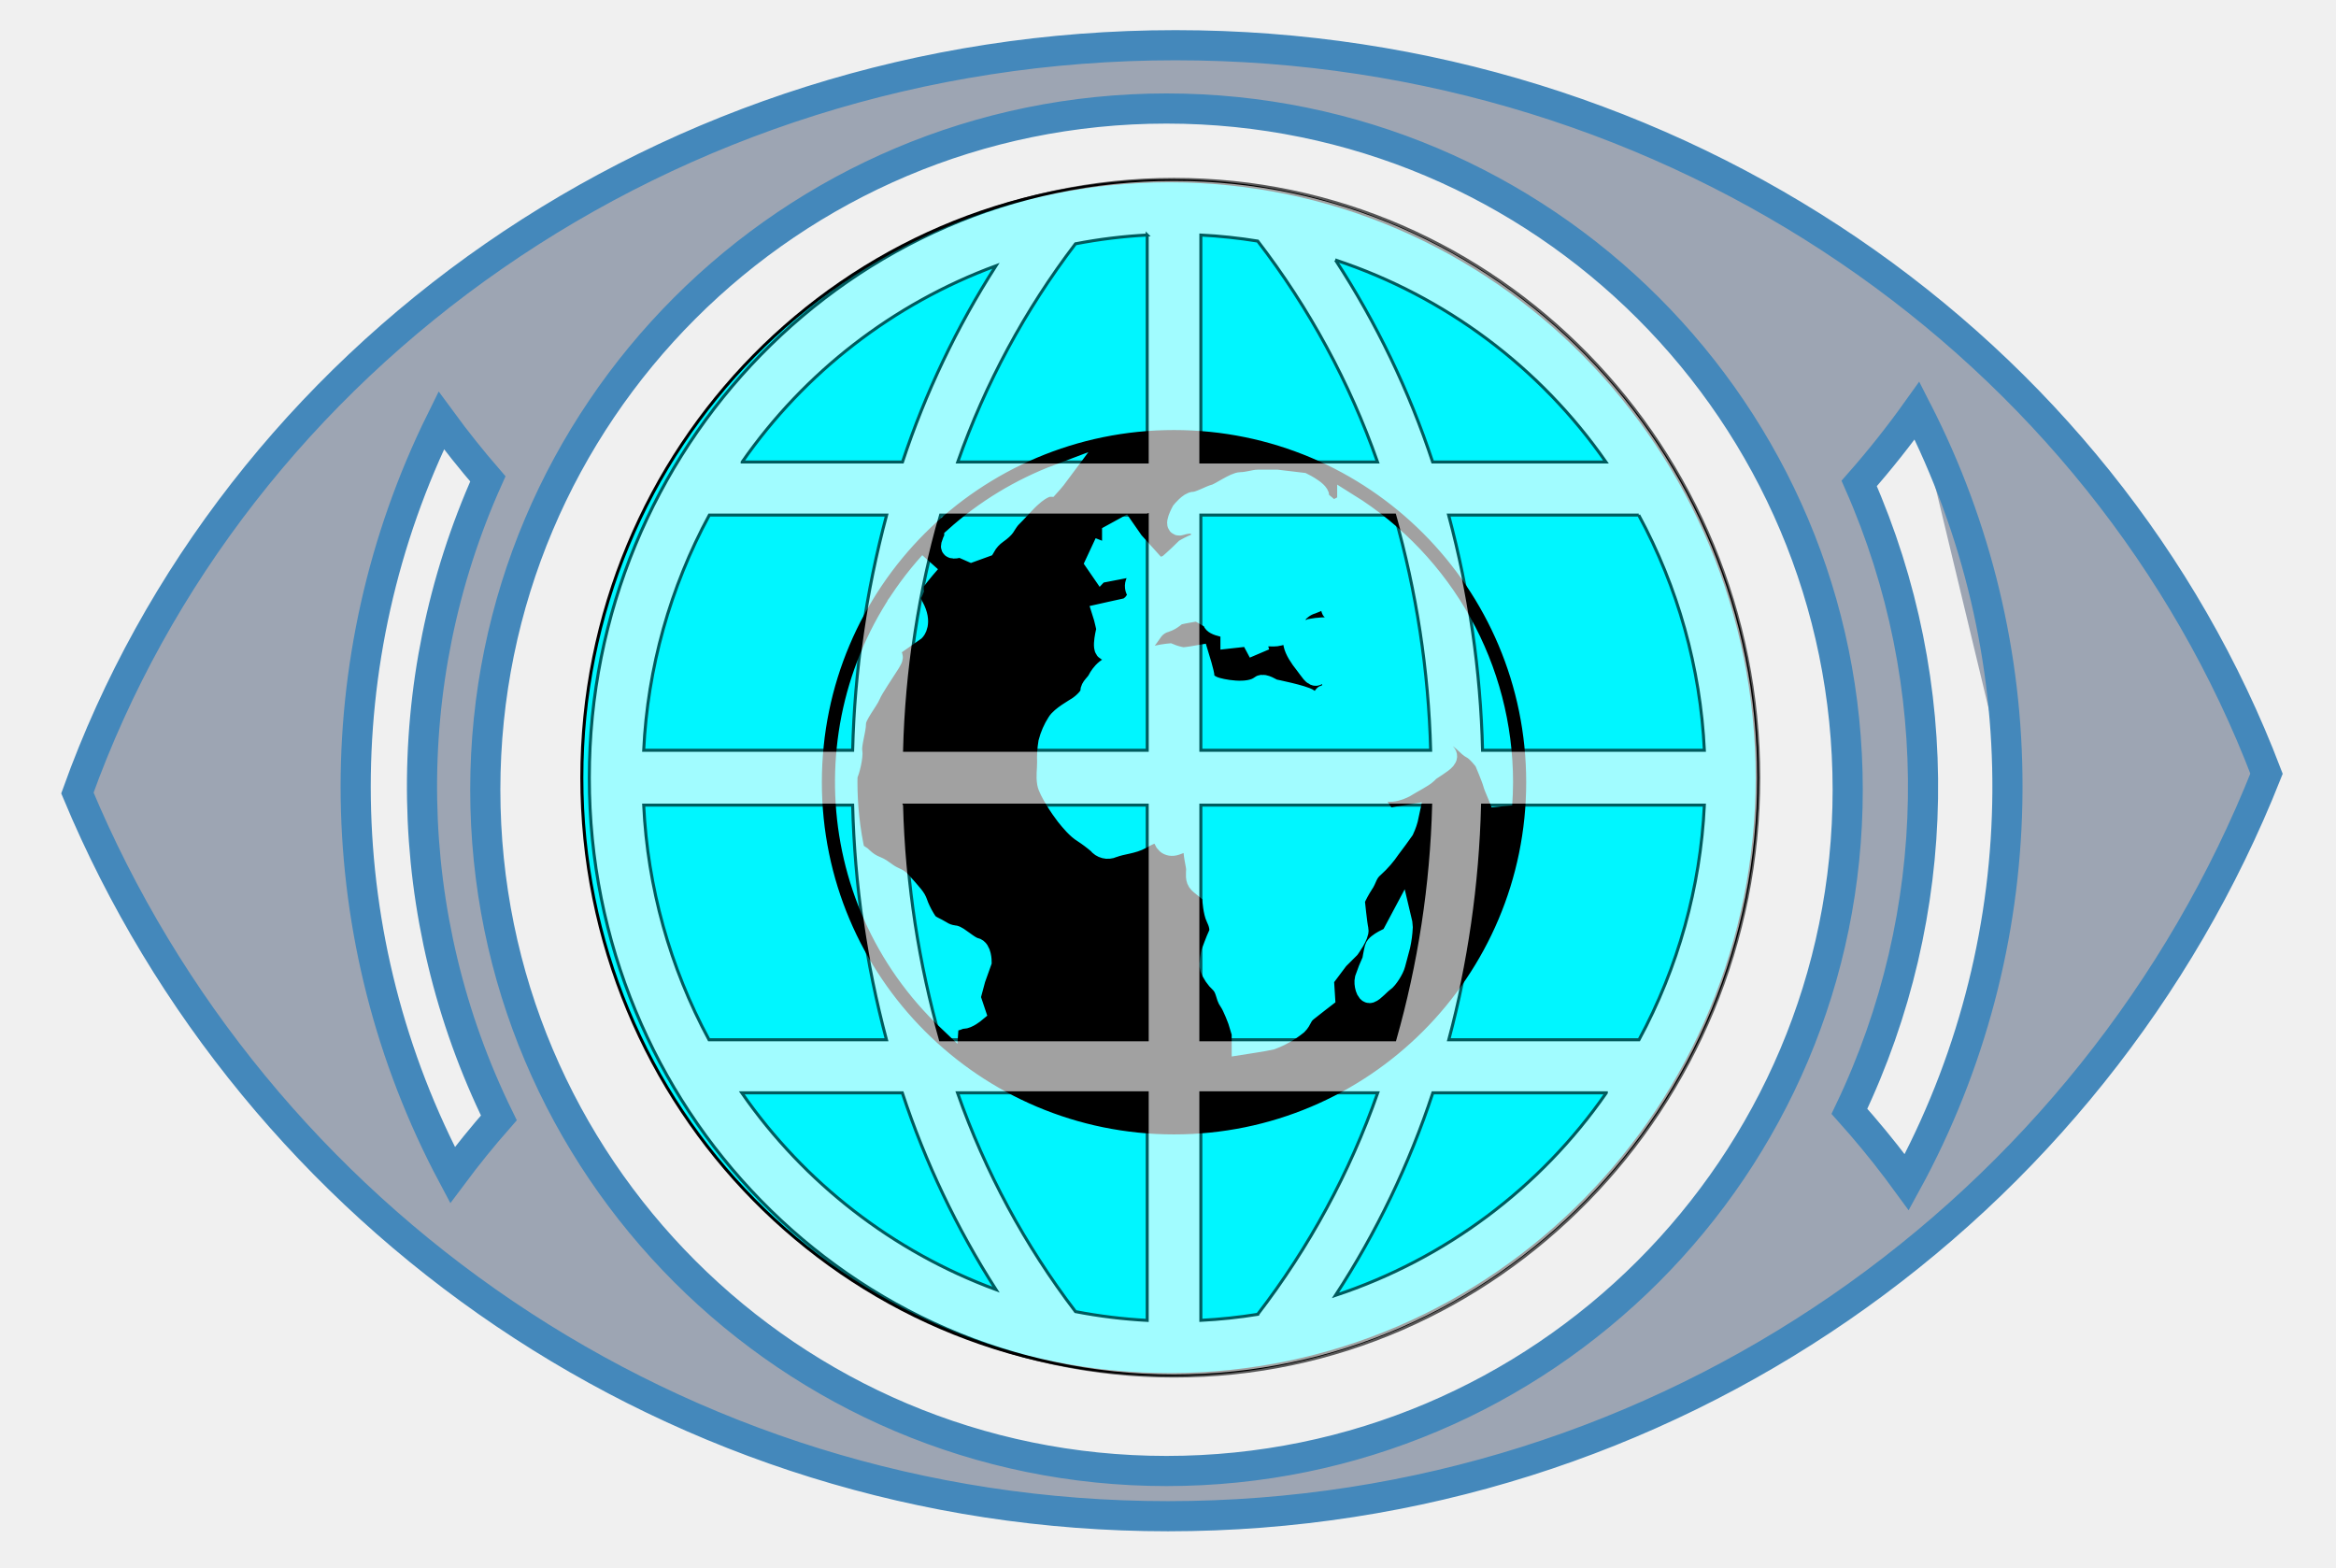
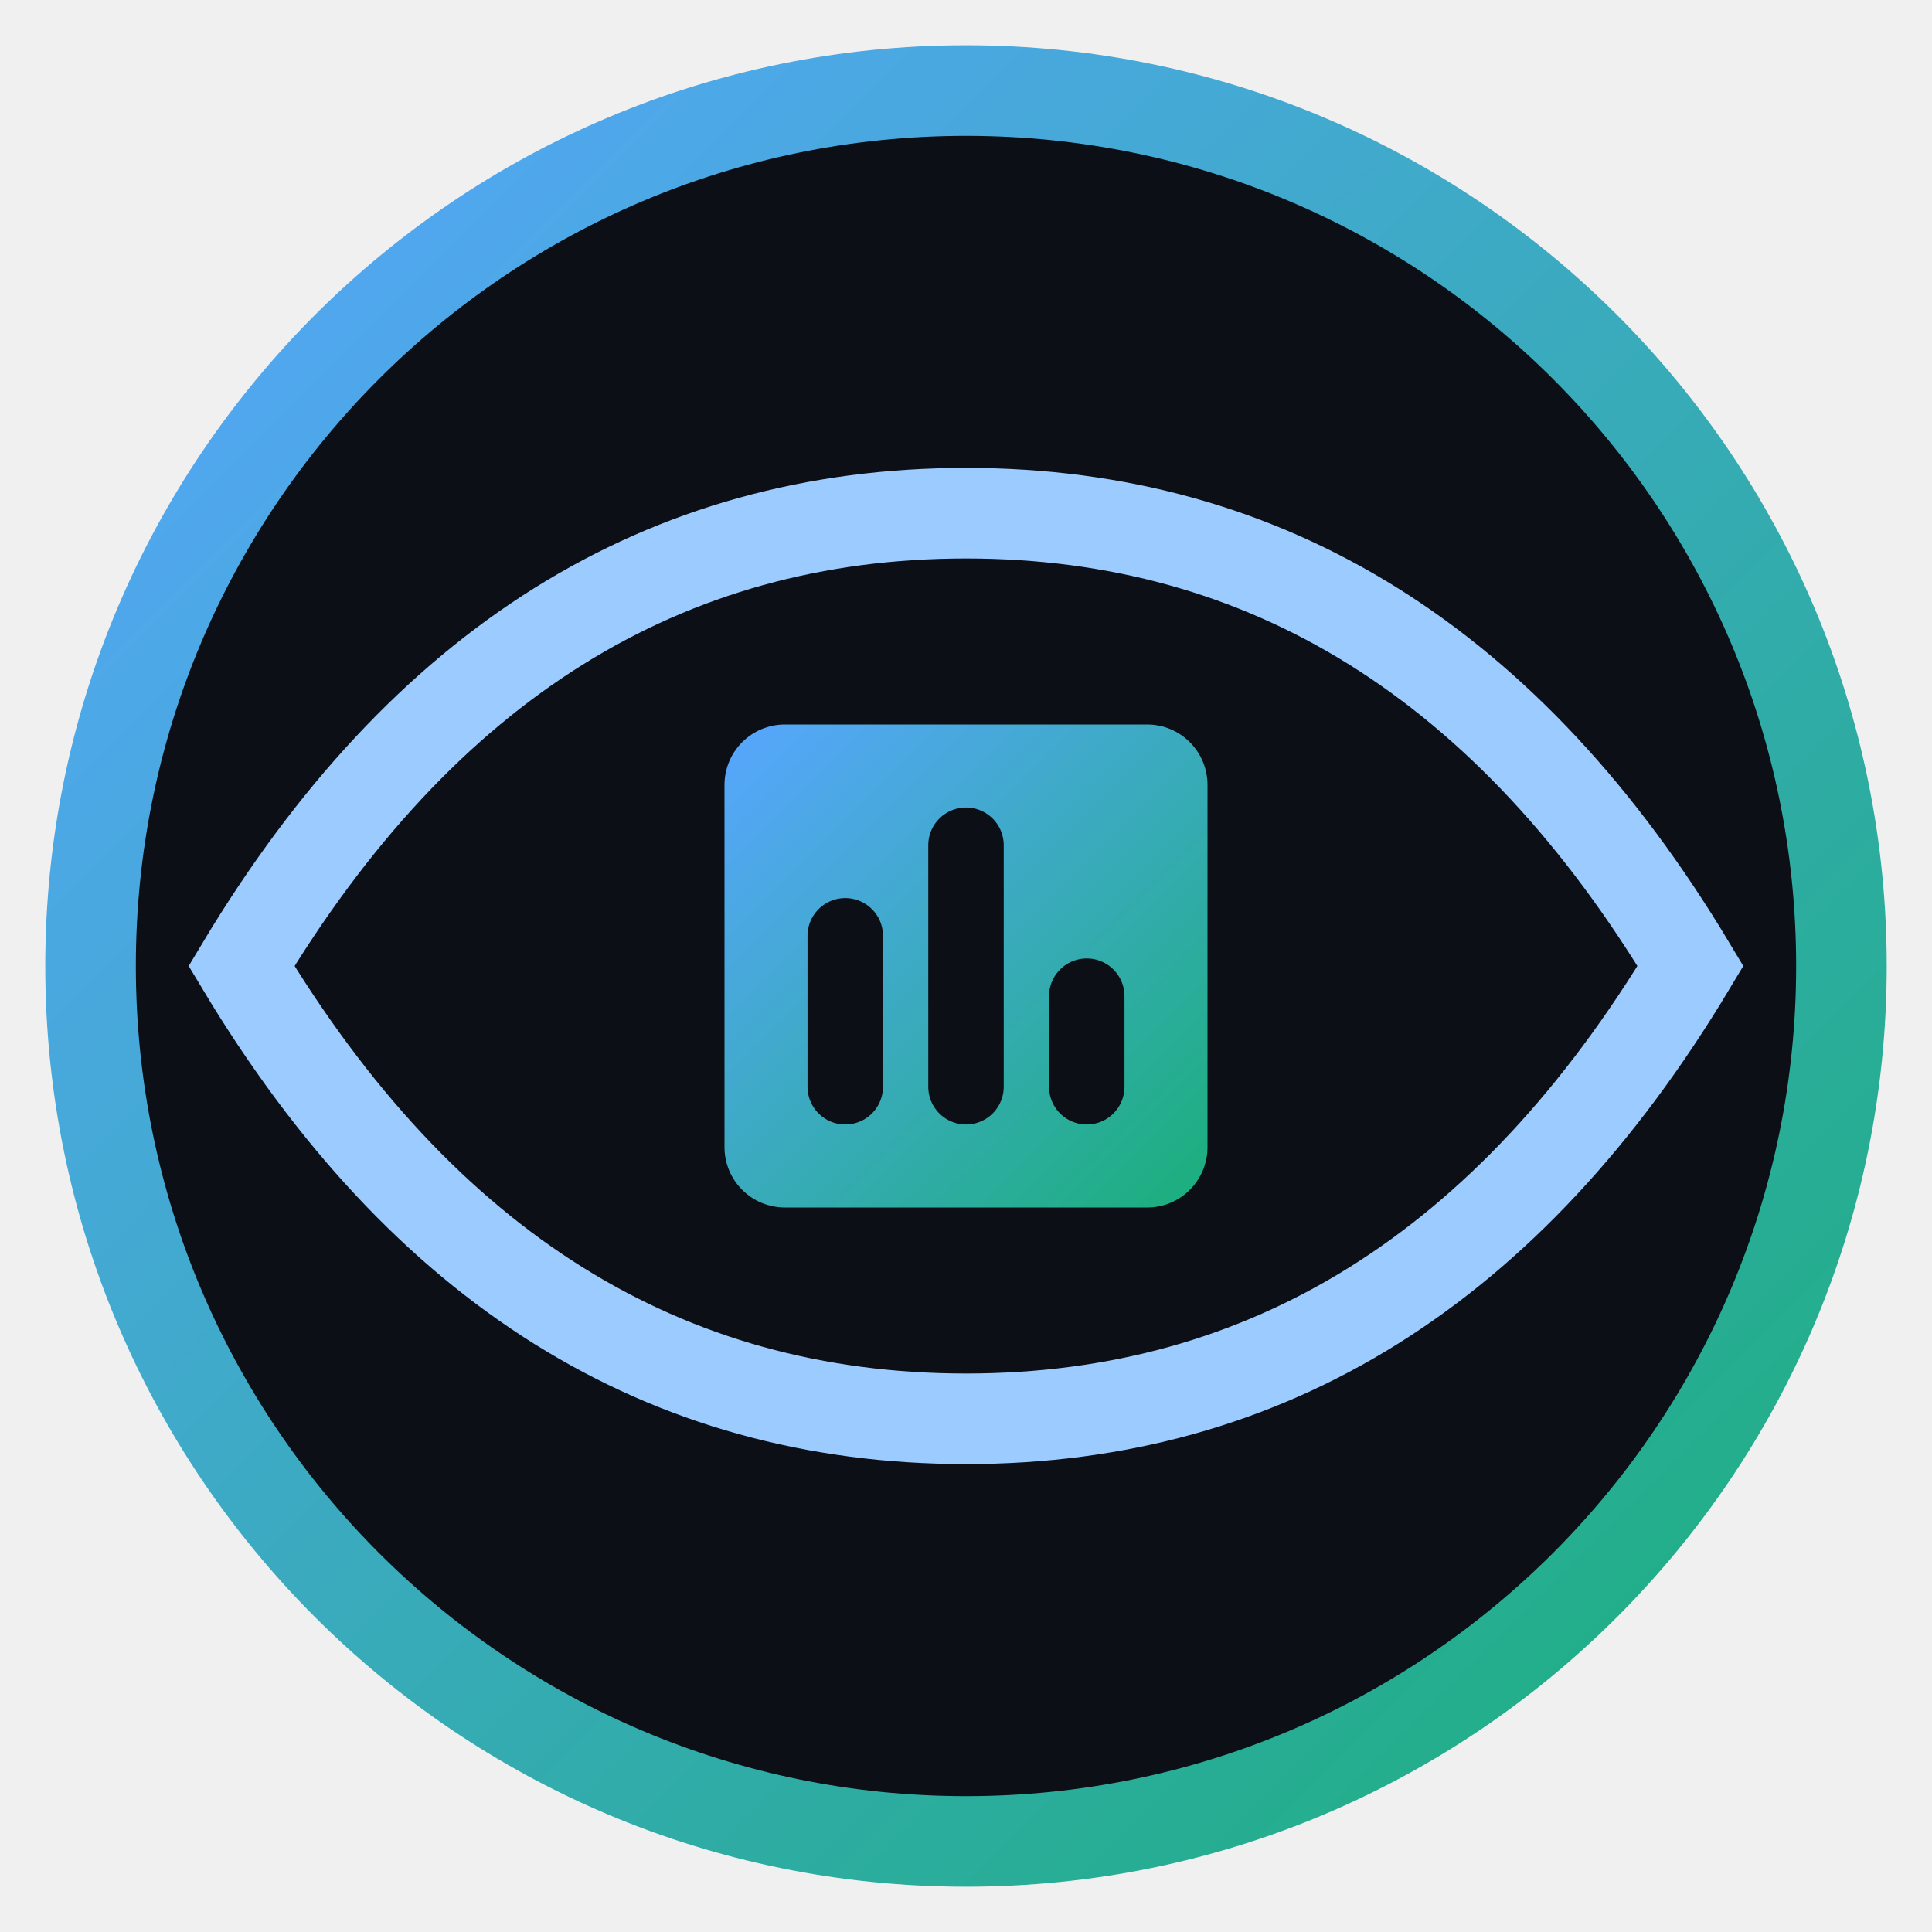
- <svg xmlns="http://www.w3.org/2000/svg" viewBox="180 120 775 520" role="img" aria-labelledby="logo-title">
+ <svg xmlns="http://www.w3.org/2000/svg" viewBox="0 0 64 64">
  <defs>
-     <style>
-       .cls-4 {
-         fill: #fff;
-       }
- 
-       .cls-2, .cls-4 {
-         stroke: #000;
-         stroke-width: 1px;
-       }
- 
-       .cls-1 {
-         fill: #4454727a;
-         stroke: #48b;
-         stroke-width: 10px;
-       }
- 
-       .cls-1, .cls-2, .cls-3, .cls-4 {
-         fill-rule: evenodd;
-       }
- 
-       .cls-2 {
-         fill: #00f6ff;
-       }
- 
-       .cls-3 {
-         stroke: #00f6ff;
-         stroke-linecap: round;
-         stroke-width: 6.99px;
-       }
- 
-       .cls-4 {
-         opacity: 0.63;
-       }
-     </style>
+     <linearGradient id="g" x1="0" y1="0" x2="1" y2="1">
+       <stop offset="0" stop-color="#58a6ff" />
+       <stop offset="1" stop-color="#1baf7a" />
+     </linearGradient>
  </defs>
-   <path id="outer_eye" class="cls-1" d="M567.5,623c-163.183,0-303.026-99.084-361.823-239.922C257.508,238.76,401.037,135,570,135c166.451,0,308.222,100.7,361.954,241.667C874.771,520.905,733.152,623,567.5,623ZM567,156c124.816,0,226,101.184,226,226S691.816,608,567,608,341,506.816,341,382,442.184,156,567,156ZM816,256.213A272.836,272.836,0,0,1,846,381M793.574,488.677a249.545,249.545,0,0,0,3.239-208.3A303.384,303.384,0,0,0,816,256.213a274.468,274.468,0,0,1-1.516,252.475q-0.927,1.758-1.88,3.5-1.632-2.238-3.306-4.446Q801.826,497.884,793.574,488.677ZM345.5,490.85q-8.055,9.164-15.37,18.966a274.353,274.353,0,0,1-3.748-250.343q7.347,10.012,15.469,19.393A249.512,249.512,0,0,0,345.5,490.85Z" />
-   <path id="inner_eye" class="cls-2" d="M568,179.985c107.678,0,194.968,88.655,194.968,198.015S675.678,576.015,568,576.015,373.032,487.36,373.032,378,460.322,179.985,568,179.985Z" />
-   <path id="globe" class="cls-3" d="M569.5,499.831A120.331,120.331,0,1,1,689.831,379.5,120.33,120.33,0,0,1,569.5,499.831Zm65.1-50.585c1.225-.4,3.268-2.858,4.492-3.677s3.268-4.083,3.675-5.717,1.227-4.495,1.634-6.126a36.015,36.015,0,0,0,.818-6.135,14.639,14.639,0,0,0-.407-2.855l-3.266,6.127s-4.9,2.04-5.315,3.674-0.817,4.088-.817,4.088a61.248,61.248,0,0,0-2.45,6.133C632.554,446.388,633.372,449.66,634.6,449.246ZM461.011,377.072c0.72-1.105,1.928-6.276,1.6-7.894-0.411-2.037,1.225-6.94,1.225-9.392s4.083-7.358,4.9-9.4,4.491-7.349,6.535-10.623-0.4-2.038-2.449-.809,1.225-3.274,2.449-4.086,8.172-5.72,8.172-5.72,2.449-2.454-.409-7.762c-2.211-4.1,0-4.5,0-6.128a2.43,2.43,0,0,0-1.28-.223c2.129-2.952,4.408-5.788,6.811-8.512A108.871,108.871,0,0,0,494.612,458.6a0.454,0.454,0,0,1,.683-0.363c2.043,0.819,2.449-.4,4.085-0.4s4.086-2.043,4.086-2.043l-1.641-4.9,1.641-6.126,2.041-5.717s0-4.095-2.041-4.5-5.722-4.081-6.946-4.081a10.018,10.018,0,0,1-4.491-1.636c-1.227-.813-3.677-1.634-4.5-2.857a31.144,31.144,0,0,1-2.858-5.314c-0.816-2.039-.409-2.039-3.681-5.715s-2.452-2.863-4.9-4.093-3.265-2.443-5.308-3.263a13.378,13.378,0,0,1-4.5-2.857,4.884,4.884,0,0,0-2.711-1.519,110.041,110.041,0,0,1-2.595-23.808C460.98,378.618,461,377.84,461.011,377.072Zm35.743-78.7a13.8,13.8,0,0,0-1.051,2.589c-0.408,1.638,2.864.416,2.864,0.416L502.239,303l4.5-1.631a13.741,13.741,0,0,1,4.083-4.5c2.857-2.043,2.454-2.452,3.677-4.084s0-.006,5.314-5.732,8.167-5.718,8.167-5.718,1.915-2.1,3.244-3.895A108.986,108.986,0,0,0,496.754,298.368Zm41.024,56.1c-1.224.82-5.715,3.272-6.944,5.315a22.681,22.681,0,0,0-2.859,6.535,31.042,31.042,0,0,0-.408,6.538c0,2.854-.41,4.5,0,6.949s4.5,8.568,6.128,10.623c1.63,2.038,3.674,4.483,5.719,5.713a47.235,47.235,0,0,1,4.9,3.674,4.03,4.03,0,0,0,4.9,1.223c3.272-1.223,6.538-1.223,9.4-2.853s7.353-3.685,7.353-1.231,1.632,4.084,4.082,3.272,6.539-2.858,6.13,0S577,406.764,577,408.4s-0.4,3.265.818,4.495,4.5,3.265,4.5,4.49,0.409,5.311,1.229,6.946,1.639,4.08.823,5.724-2.434,6.123-2.434,6.123-0.779,3.676-.37,4.9a12.683,12.683,0,0,0,3.332,4.906c2.043,2.042,1.771,4.492,2.994,6.124s2.993,6.539,2.993,6.539l1.236,4.088v3.677s7.966-1.231,9.591-1.64a30.673,30.673,0,0,0,8.618-4.9c1.636-1.632,1.311-2.856,3.349-4.488s5.762-4.5,5.762-4.5l-0.387-6.126,4.914-6.544,3.684-3.677s3.267-4.484,2.865-6.128c-0.413-1.628-1.231-9.8-1.231-9.8a37.972,37.972,0,0,1,2.863-5.313c1.224-1.634,1.227-3.678,3.679-5.719a33.109,33.109,0,0,0,5.306-6.126c1.229-1.634,3.681-4.9,4.5-6.127a21.871,21.871,0,0,0,1.635-4.894l-7.355,1.216c-2.45-4.082-9.392-13.073-10.621-15.112a37.04,37.04,0,0,1-2.861-7.76c-0.4-1.634-2.445-6.131-2.856-7.356s-3.27-4.908-4.088-6.128-3.675-2.043-5.309-3.268-11.843-3.27-11.843-3.27-3.129-1.991-4.088-1.226c-4.083,3.269-13.48,1.226-15.523.415s-3.269-2.041-3.269-3.272-1.835-7.143-1.835-7.143-3.985.705-5.213,0.705a20.333,20.333,0,0,1-4.442-1.276s-4.055.379-5.693,1.2a61.205,61.205,0,0,1-6.115,2.438,36.488,36.488,0,0,1-4.488.814c-3.671-1.636-6.529,2.45-7.352,4.079s-2.445,2.454-2.445,4.084S539,353.659,537.778,354.471Zm18.191-54.739-3.128-4.5-3.727,2.045V304.5l-3.839-1.5-1.715,3.674,1.685,2.452L549.114,305v4.129l8.478-1.636,3.164-2.449Zm71.15-12.676c-1.669.869-4.808,3.094-6,1.894-1.227-1.218-4.086-3.423-4.086-3.423,2.448-1.636-4.9-5.212-4.9-5.212l-8.576-1.022h-6.125c-1.227,0-3.681.825-5.723,0.825s-6.943,3.583-8.577,3.994-5.314,2.5-6.944,2.5-4.088,3.086-4.088,3.086-2.856,5.218-.4,4.4,5.717-.858,6.122.367,1.227,3.242,1.636,4.471,6.131,1.618,6.131,1.618a18.551,18.551,0,0,1,2.038-3.683c1.227-1.634,2.452-3.675,2.452-3.675s2.044,4.082,2.452,5.3-0.818,4.908-.818,4.908-4.491,2.852-5.716,2.852-8.175-6.126-8.175-6.126a25.4,25.4,0,0,0-4.489,2.043c-2.856,2.861-5.717,5.31-5.717,5.31a17.057,17.057,0,0,0-4.081,2.046c-1.629,1.222-5.138,1.487-6.117,2.854-2.039,2.863.84,4.9,0.84,4.9l-2.408,3.271-1.548,1.225-5.553,1.221-2.751.616c0.4,1.227,1.258,5.105,1.258,5.105s-1.87,6.943,0,6.943c0,0,4.276,1.64,5.5,1.64s2.625,0.4,4.265-1.227a59.861,59.861,0,0,0,5.156-6.538,8.047,8.047,0,0,1,4.49-3.267c2.454-.82,3-2.047,4.231-2.452s6.47-1.229,6.47-1.229,3.709,2.043,4.932,2.861c0.573,0.386-1.393,1.658,6.086,2.907V331.6l3.7-.411-4.207-3.264-0.44-.1-4.778-4.8-0.419-3.672s4.861,2.862,6.493,3.672a43.671,43.671,0,0,1,4.81,3.272l1.783,5.719,2.4,4.5s-1.87-5.722,0-5.722c0,0,5.158.405,6.381,0a36.253,36.253,0,0,0,5.237-1.632c1.636-.815-0.648-3.68.986-5.721a10.385,10.385,0,0,1,4.981-3.27c1.23-.405,5.35-2.447,5.35-2.447l4.522,0.82c-2.041,1.627-4.486,4.077-2.85,3.676s5.313,1.63,6.949,2.855,0.413,4.087.413,4.087-4.5-.411-7.355-0.815a29.263,29.263,0,0,0-7.351.4l-3.677,2.043s-2.454.816-2.045,2.861,2.045,4.5,3.679,6.535,2.858,4.5,4.085,3.675,5.309-3.265,5.309-3.265a12.784,12.784,0,0,0-.409,4.9,30.6,30.6,0,0,1,.409,4.9s-4.082,0-2.861.822,2.967,3.905,3.681,4.9c4.083,5.717,12.664,18.383,13.482,20.015s0.44,4.126,1.631,5.31c2.454,2.45,7.352,0,8.578-.817s5.311-2.863,6.536-4.082,0.818-.822,3.272-2.454,4.079-2.856,2.859-4.085-3.68-5.725-3.68-5.725c-3.676.825-7.351-1.222-7.351-2.445s-3.269-6.124-3.269-6.124,0.407-.82,3.269.809,5.306,4.908,7.759,4.908,3.678,0.819,6.537,2.453,4.085,3.672,5.719,4.492,4.086,4.086,4.086,4.086,2.447,5.715,2.859,7.358c0.358,1.421,2.277,5.345,2.754,7.132,0.166-2.461.281-4.937,0.281-7.44A108.8,108.8,0,0,0,627.119,287.056ZM548.884,304.5l0.333,0.133-0.333.365v-0.5Z" />
-   <path id="globe_cage" class="cls-4" d="M569.5,576.491c-106.968,0-193.988-89.044-193.988-198.491S462.532,179.509,569.5,179.509,763.488,268.553,763.488,378,676.468,576.491,569.5,576.491ZM578.4,368.9h76.237a314.2,314.2,0,0,0-11.945-78.026H578.4V368.9ZM654.634,387.1H578.4V464.94h64.345A314.251,314.251,0,0,0,654.634,387.1Zm90.813,0H671.861a333.4,333.4,0,0,1-11.206,77.836h63.112A182.117,182.117,0,0,0,745.447,387.1Zm-32.528,95.444H655.363a288.421,288.421,0,0,1-32.3,67.191A177.214,177.214,0,0,0,712.919,482.548Zm-115.67,73.48a263.416,263.416,0,0,0,39.828-73.48H578.4v75.476A173.846,173.846,0,0,0,597.249,556.028ZM560.6,558.036V482.548H497.674a263.837,263.837,0,0,0,39.135,72.575A174.279,174.279,0,0,0,560.6,558.036ZM510.434,547.83a289.038,289.038,0,0,1-31.078-65.282H426.1A177.5,177.5,0,0,0,510.434,547.83Zm-95.208-82.89H474.1A333.353,333.353,0,0,1,462.878,387.1H393.555A182.127,182.127,0,0,0,415.226,464.94ZM393.555,368.9h69.323a333.4,333.4,0,0,1,11.268-78.026H415.332A182.13,182.13,0,0,0,393.555,368.9Zm32.676-95.633h53.185a289.064,289.064,0,0,1,31-65.087A177.487,177.487,0,0,0,426.231,273.263Zm134.372-75.3a174.068,174.068,0,0,0-23.8,2.914,263.8,263.8,0,0,0-39.06,72.384H560.6v-75.3Zm0,92.905H492.051A314.088,314.088,0,0,0,480.106,368.9h80.5V290.87Zm-80.5,96.234A314.1,314.1,0,0,0,492,464.94h68.6V387.1h-80.5ZM578.4,197.977v75.286h58.612a263.412,263.412,0,0,0-39.751-73.289A174.011,174.011,0,0,0,578.4,197.977Zm44.672,8.286a288.6,288.6,0,0,1,32.231,67h57.491A177.213,177.213,0,0,0,623.069,206.263Zm100.6,84.607H660.6A333.3,333.3,0,0,1,671.861,368.9h73.586A182.129,182.129,0,0,0,723.667,290.87Z" />
+   <circle cx="32" cy="32" r="29" fill="#0c1016" stroke="url(#g)" stroke-width="3" />
+   <path d="M8 32c6-10 14-15 24-15s18 5 24 15c-6 10-14 15-24 15S14 42 8 32z" fill="none" stroke="#9ccbff" stroke-width="3" />
+   <rect x="24" y="24" width="16" height="16" rx="2" fill="url(#g)" />
+   <path d="M28 36v-5M32 36v-8M36 36v-3" stroke="#0c1016" stroke-width="2.5" stroke-linecap="round" />
</svg>
